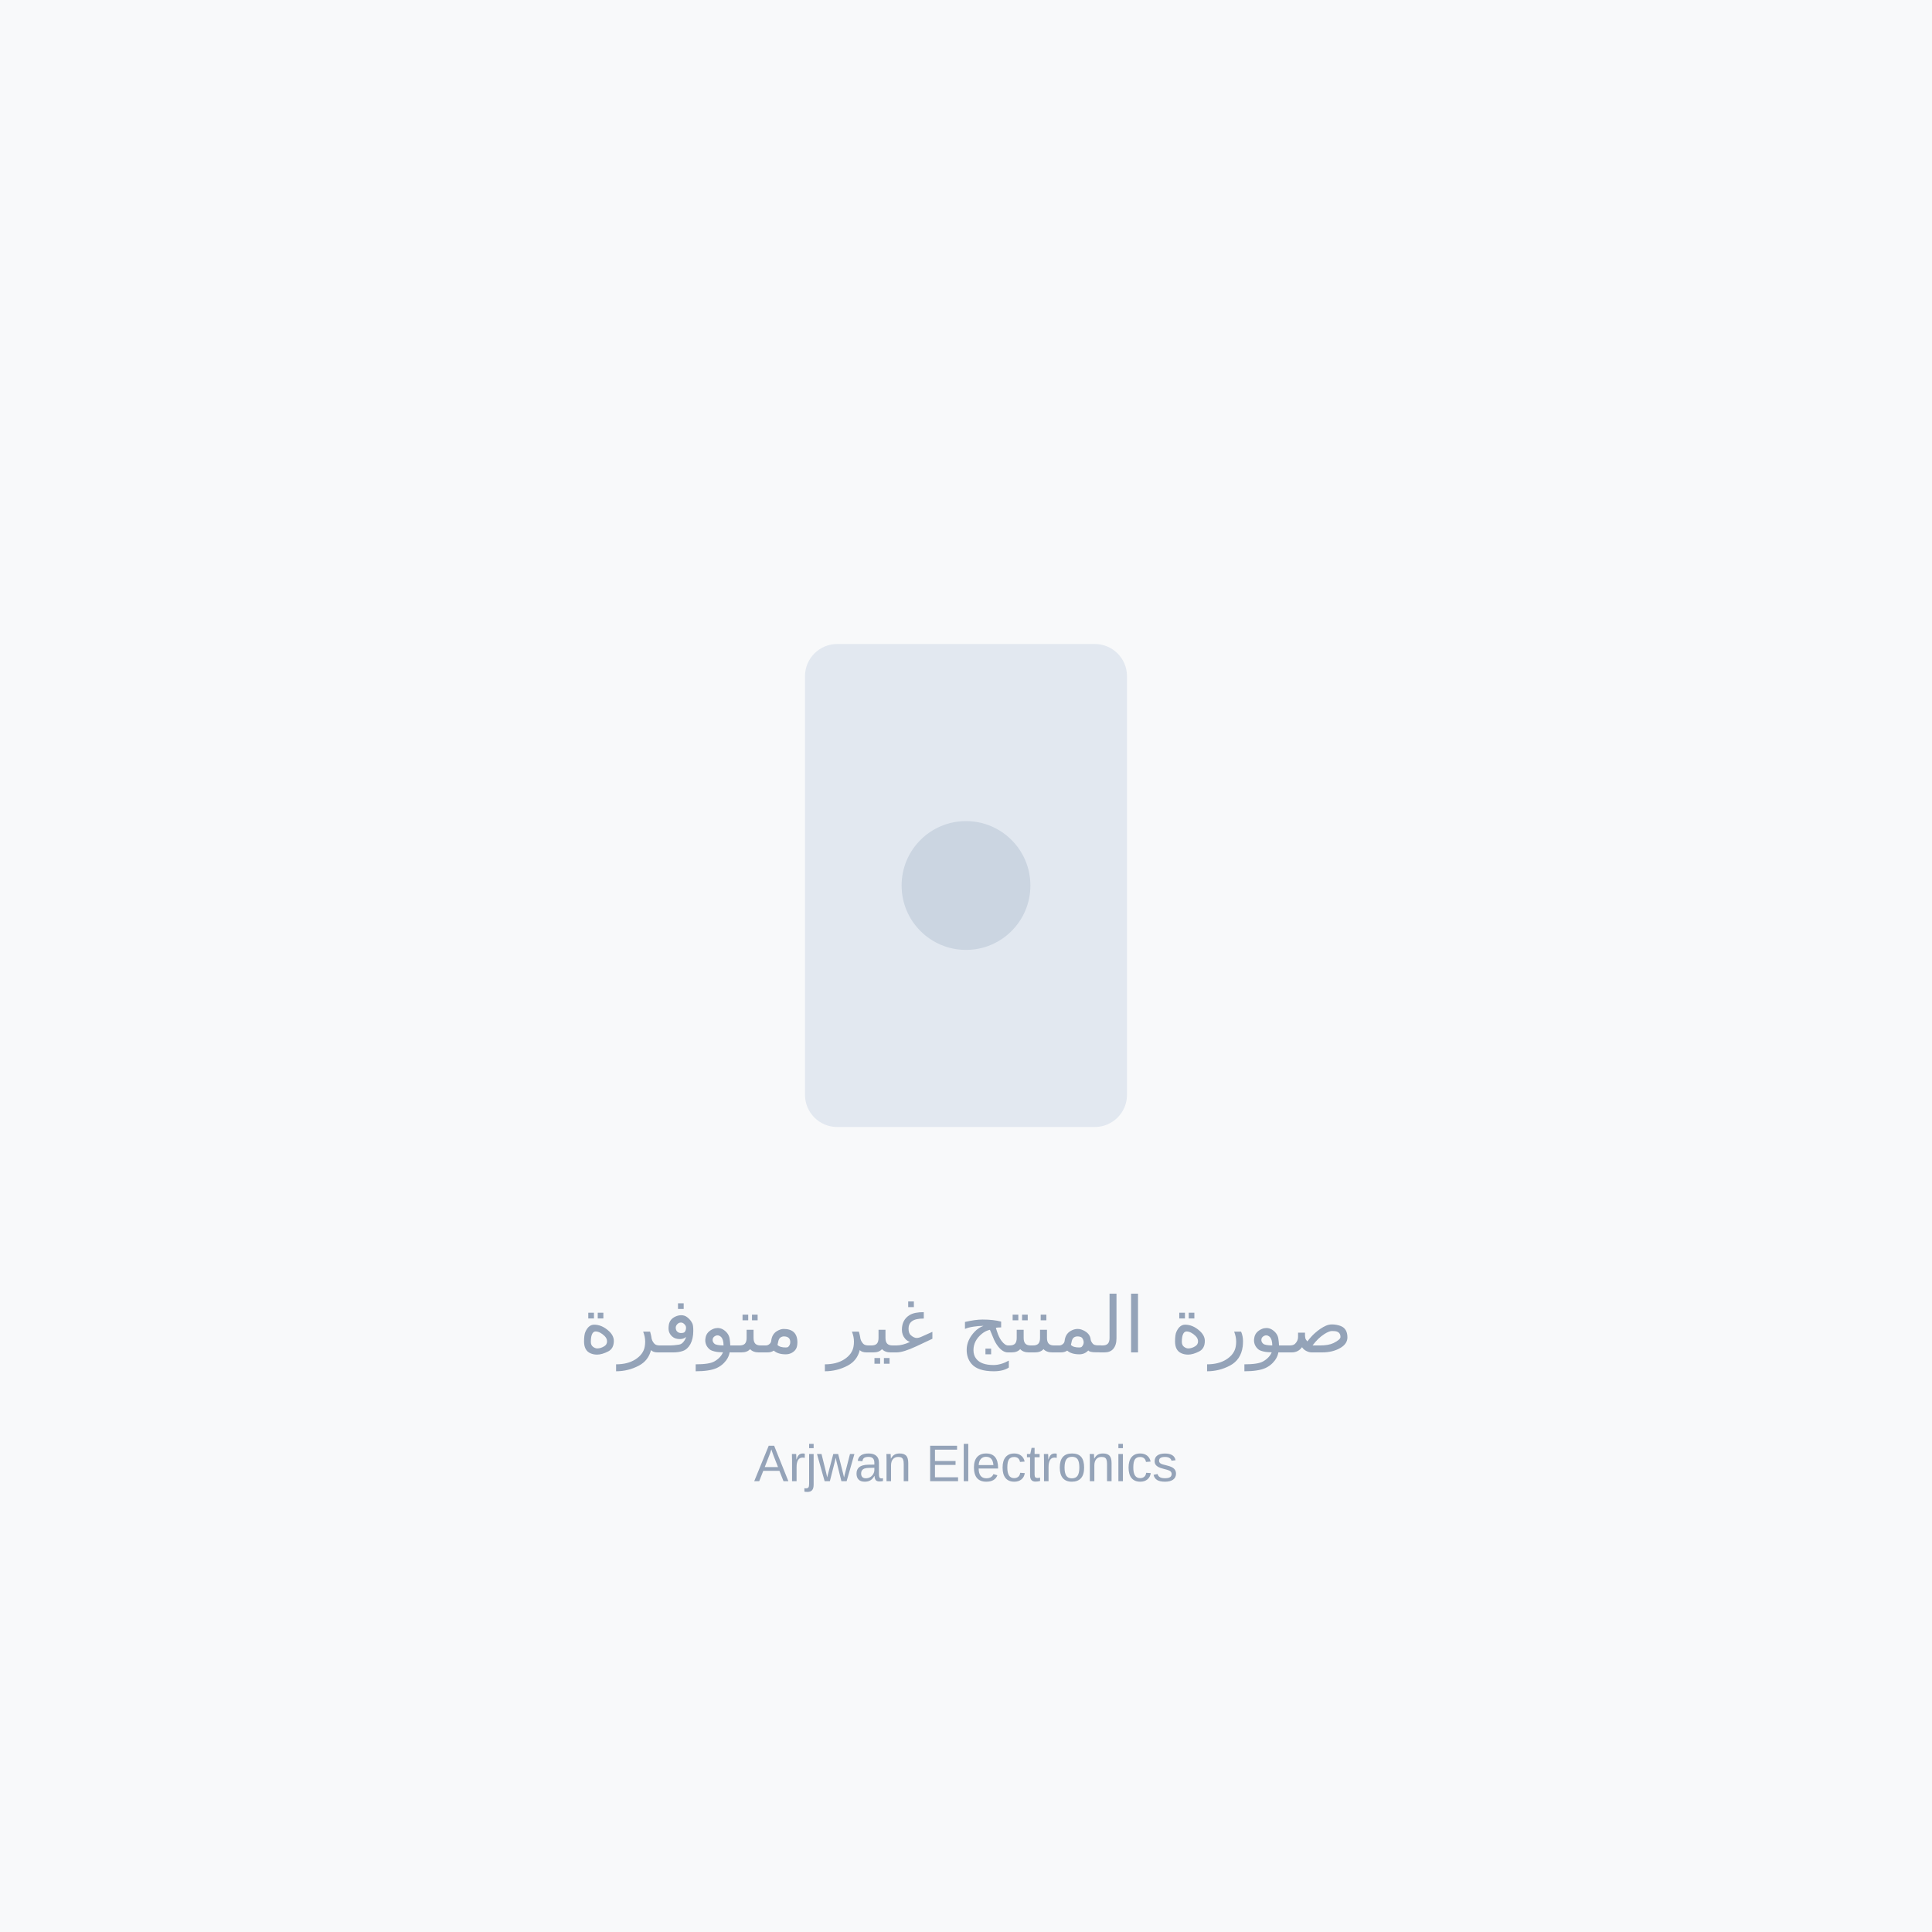
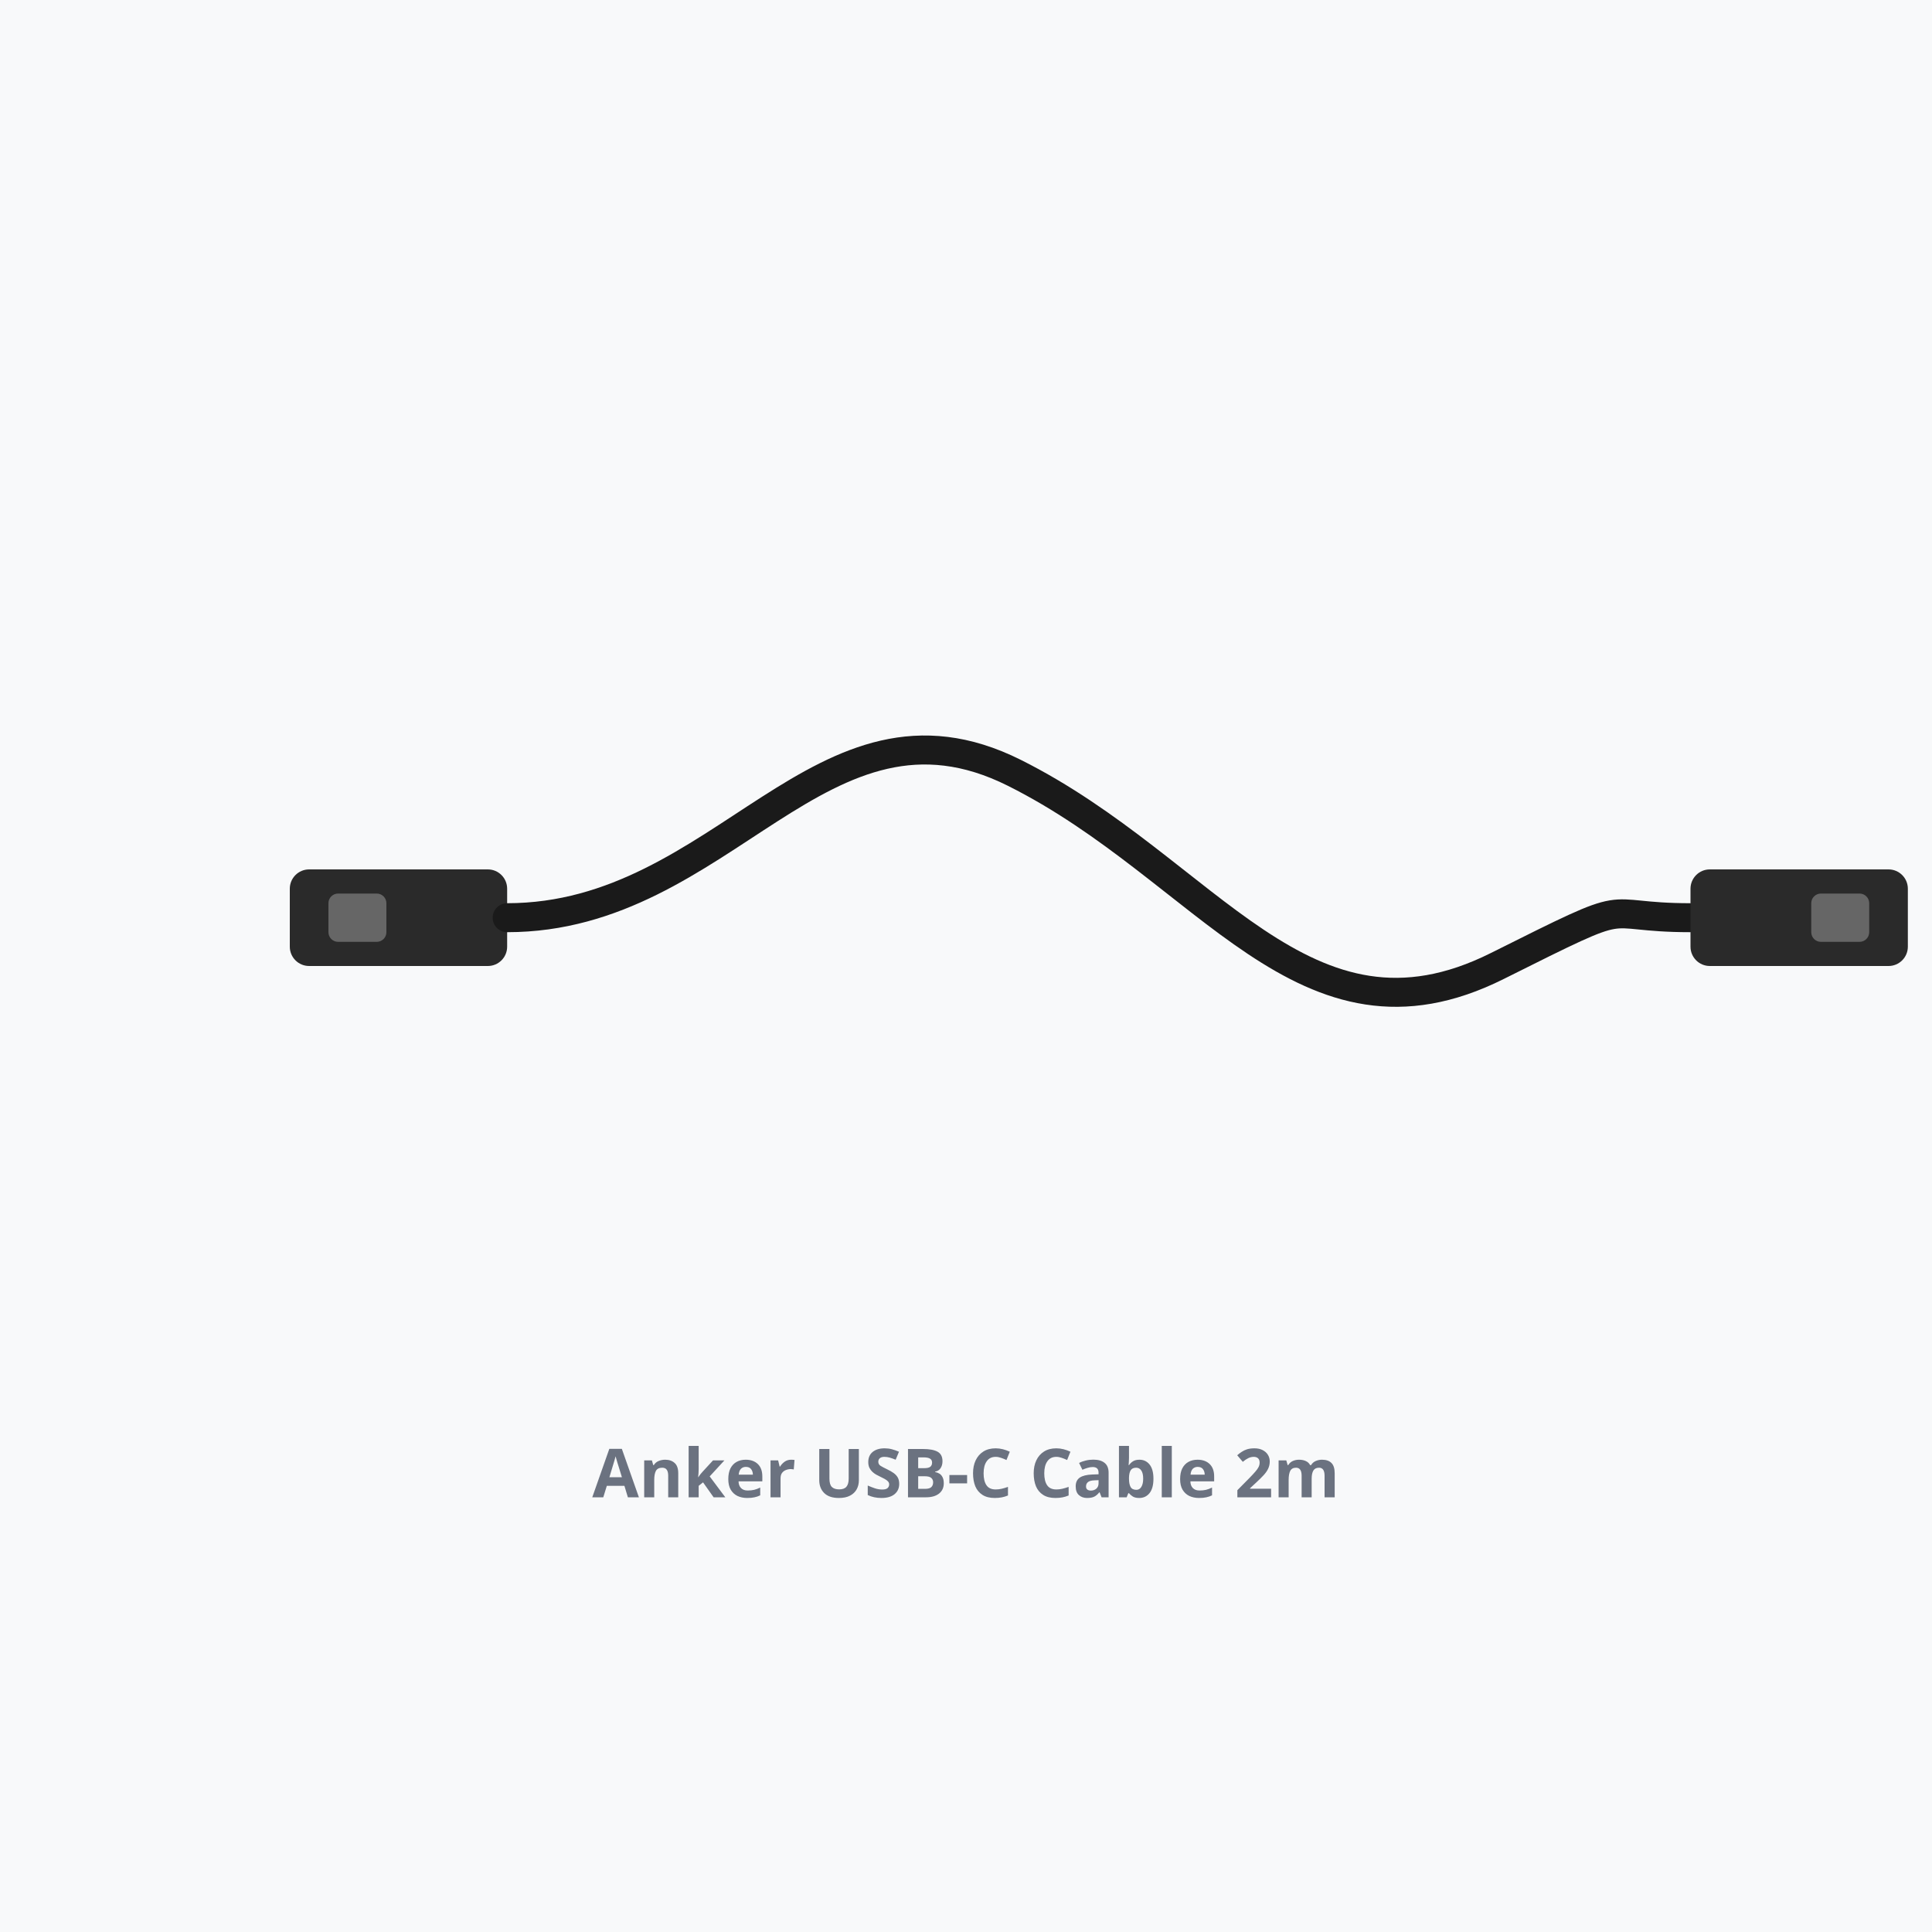
- <svg xmlns="http://www.w3.org/2000/svg" width="600" height="600">
-   <rect width="100%" height="100%" fill="#f8f9fa" />
-   <rect x="250" y="200" width="100" height="150" rx="10" fill="#e2e8f0" />
-   <circle cx="300" cy="275" r="20" fill="#cbd5e1" />
-   <text x="50%" y="420" font-family="Arial, sans-serif" font-size="24" fill="#94a3b8" text-anchor="middle">صورة المنتج غير متوفرة</text>
-   <text x="50%" y="460" font-family="Arial, sans-serif" font-size="16" fill="#94a3b8" text-anchor="middle">Arjwan Electronics</text>
+ <svg xmlns="http://www.w3.org/2000/svg" viewBox="0 0 400 400" fill="none">
+   <rect width="400" height="400" fill="#F8F9FA" />
+   <g transform="translate(50,80)">
+     <rect x="10" y="100" width="45" height="20" rx="4" fill="#2A2A2A" />
+     <rect x="18" y="105" width="12" height="10" rx="2" fill="#666" />
+     <path d="M 55 110 C 100 110, 120 60, 160 80 C 200 100, 220 140, 260 120 C 290 105, 280 110, 300 110" fill="none" stroke="#1A1A1A" stroke-width="6" stroke-linecap="round" />
+     <rect x="300" y="100" width="45" height="20" rx="4" fill="#2A2A2A" />
+     <rect x="325" y="105" width="12" height="10" rx="2" fill="#666" />
+   </g>
+   <text x="200" y="310" text-anchor="middle" fill="#6B7280" font-size="14" font-family="system-ui" font-weight="600">Anker USB-C Cable 2m</text>
</svg>
